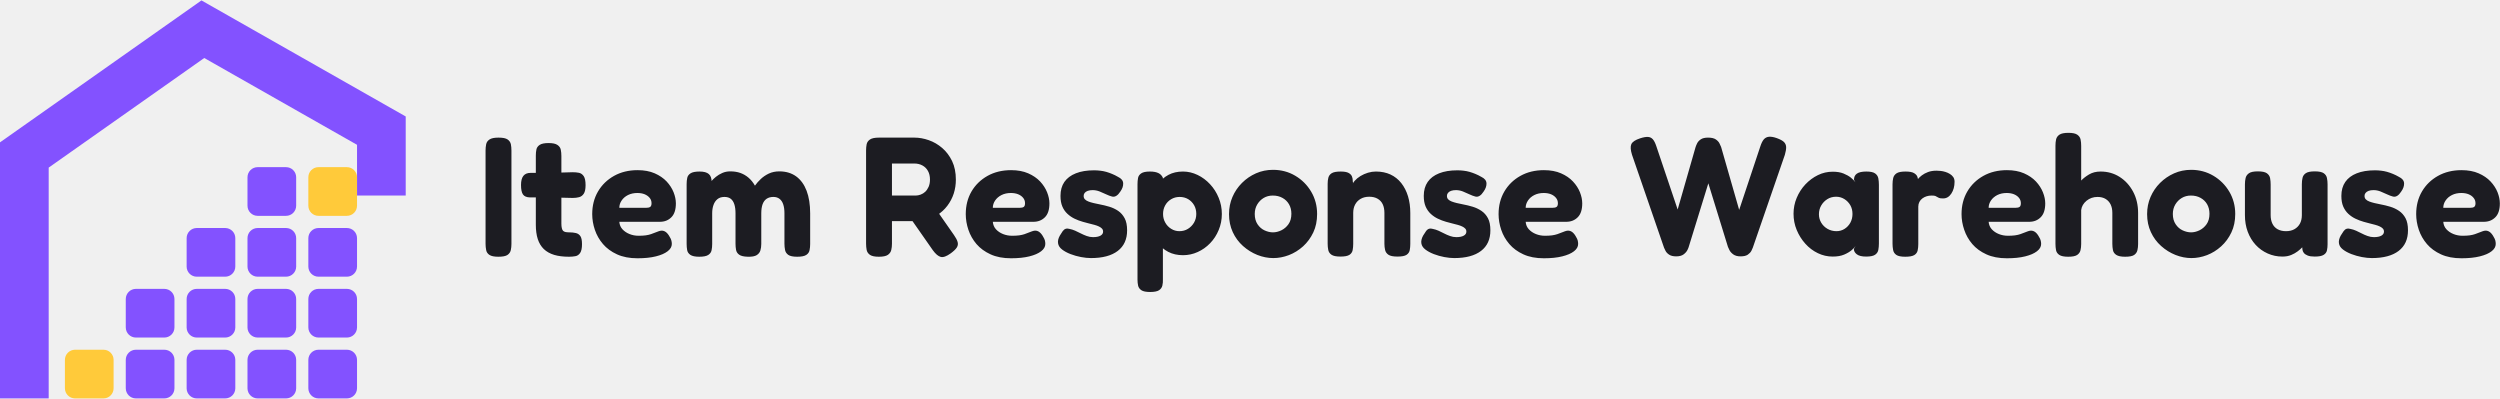
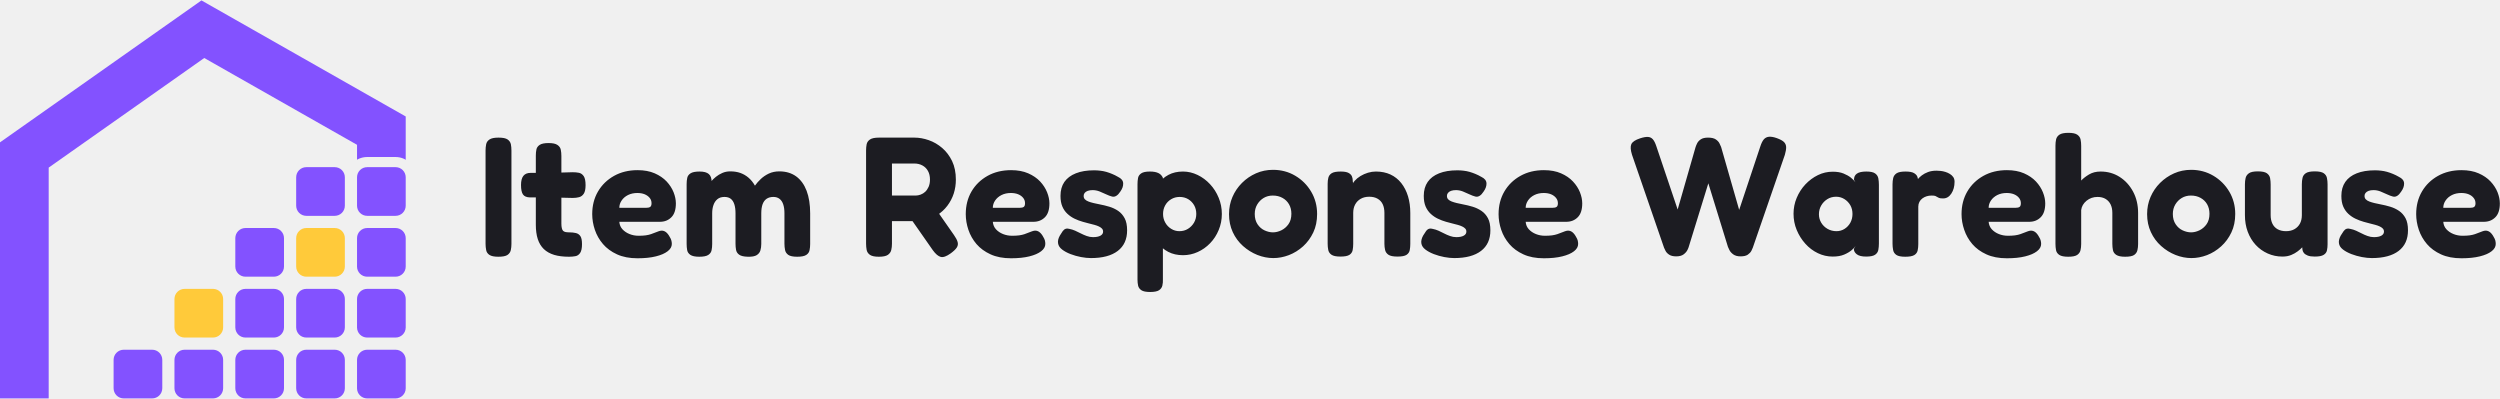
<svg xmlns="http://www.w3.org/2000/svg" viewBox="0 1.8 616.2 98.2" role="img" aria-labelledby="t">
-   <path d="M6 100V40L50 9L94 34V50" fill="none" stroke="#8352ff" stroke-width="12" stroke-linejoin="miter" stroke-miterlimit="4" />
-   <rect x="16" y="88" width="12" height="12" rx="2.5" fill="#ffca3a" />
-   <rect x="31" y="88" width="12" height="12" rx="2.5" fill="#8352ff" />
-   <rect x="31" y="73" width="12" height="12" rx="2.5" fill="#8352ff" />
-   <rect x="46" y="88" width="12" height="12" rx="2.5" fill="#8352ff" />
-   <rect x="46" y="73" width="12" height="12" rx="2.5" fill="#8352ff" />
-   <rect x="46" y="58" width="12" height="12" rx="2.5" fill="#8352ff" />
-   <rect x="61" y="88" width="12" height="12" rx="2.5" fill="#8352ff" />
-   <rect x="61" y="73" width="12" height="12" rx="2.5" fill="#8352ff" />
-   <rect x="61" y="58" width="12" height="12" rx="2.5" fill="#8352ff" />
-   <rect x="61" y="43" width="12" height="12" rx="2.5" fill="#8352ff" />
-   <rect x="76" y="88" width="12" height="12" rx="2.5" fill="#8352ff" />
-   <rect x="76" y="73" width="12" height="12" rx="2.5" fill="#8352ff" />
-   <rect x="76" y="58" width="12" height="12" rx="2.5" fill="#8352ff" />
-   <rect x="76" y="43" width="12" height="12" rx="2.5" fill="#ffca3a" />
+   <defs>
+     <mask id="irw-wall" maskUnits="userSpaceOnUse" x="-10" y="-10" width="130" height="130">
+       <rect x="-10" y="-10" width="130" height="130" fill="#fff" />
+       <rect x="25.5" y="85.5" width="17" height="17" rx="5" fill="#000" />
+       <rect x="40.5" y="85.5" width="17" height="17" rx="5" fill="#000" />
+       <rect x="40.5" y="70.5" width="17" height="17" rx="5" fill="#000" />
+       <rect x="55.5" y="85.5" width="17" height="17" rx="5" fill="#000" />
+       <rect x="55.5" y="70.5" width="17" height="17" rx="5" fill="#000" />
+       <rect x="55.5" y="55.5" width="17" height="17" rx="5" fill="#000" />
+       <rect x="70.5" y="85.5" width="17" height="17" rx="5" fill="#000" />
+       <rect x="70.5" y="70.5" width="17" height="17" rx="5" fill="#000" />
+       <rect x="70.5" y="55.5" width="17" height="17" rx="5" fill="#000" />
+       <rect x="70.5" y="40.5" width="17" height="17" rx="5" fill="#000" />
+       <rect x="85.5" y="85.5" width="17" height="17" rx="5" fill="#000" />
+       <rect x="85.5" y="70.5" width="17" height="17" rx="5" fill="#000" />
+       <rect x="85.5" y="55.5" width="17" height="17" rx="5" fill="#000" />
+       <rect x="85.5" y="40.5" width="17" height="17" rx="5" fill="#000" />
+     </mask>
+   </defs>
+   <path d="M6 100V40L50 9L94 34V100" fill="none" stroke="#8352ff" stroke-width="12" stroke-linejoin="miter" mask="url(#irw-wall)" />
+   <rect x="28" y="88" width="12" height="12" rx="2.5" fill="#8352ff" />
+   <rect x="43" y="88" width="12" height="12" rx="2.5" fill="#8352ff" />
+   <rect x="43" y="73" width="12" height="12" rx="2.5" fill="#ffca3a" />
+   <rect x="58" y="88" width="12" height="12" rx="2.5" fill="#8352ff" />
+   <rect x="58" y="73" width="12" height="12" rx="2.5" fill="#8352ff" />
+   <rect x="58" y="58" width="12" height="12" rx="2.5" fill="#8352ff" />
+   <rect x="73" y="88" width="12" height="12" rx="2.5" fill="#8352ff" />
+   <rect x="73" y="73" width="12" height="12" rx="2.5" fill="#8352ff" />
+   <rect x="73" y="58" width="12" height="12" rx="2.5" fill="#ffca3a" />
+   <rect x="73" y="43" width="12" height="12" rx="2.5" fill="#8352ff" />
+   <rect x="88" y="88" width="12" height="12" rx="2.5" fill="#8352ff" />
+   <rect x="88" y="73" width="12" height="12" rx="2.5" fill="#8352ff" />
+   <rect x="88" y="58" width="12" height="12" rx="2.5" fill="#8352ff" />
+   <rect x="88" y="43" width="12" height="12" rx="2.5" fill="#8352ff" />
  <path d="M122.83 65.08Q121.32 65.08 120.65 64.64Q119.97 64.2 119.83 63.44Q119.68 62.68 119.68 61.89V38.91Q119.68 38.07 119.83 37.36Q119.97 36.64 120.65 36.18Q121.32 35.72 122.87 35.72Q124.47 35.72 125.12 36.18Q125.77 36.64 125.92 37.36Q126.06 38.07 126.06 38.95V61.93Q126.06 62.73 125.9 63.46Q125.73 64.2 125.08 64.64Q124.43 65.08 122.83 65.08ZM140.26 65.08Q138.12 65.08 136.58 64.62Q135.05 64.15 134.04 63.19Q133.04 62.22 132.55 60.73Q132.07 59.24 132.07 57.18V40.13Q132.07 39.29 132.22 38.62Q132.36 37.95 133.04 37.5Q133.71 37.06 135.22 37.06Q136.73 37.06 137.4 37.53Q138.08 37.99 138.22 38.7Q138.37 39.42 138.37 40.26V56.93Q138.37 57.6 138.48 58.04Q138.58 58.48 138.79 58.69Q139 58.9 139.38 58.99Q139.76 59.07 140.3 59.07Q141.23 59.07 141.94 59.24Q142.65 59.41 143.05 60Q143.45 60.58 143.45 61.97Q143.45 63.48 142.99 64.15Q142.53 64.83 141.79 64.95Q141.06 65.08 140.26 65.08ZM130.77 44.41H135.39L141.18 44.25Q141.98 44.25 142.7 44.39Q143.41 44.54 143.87 45.21Q144.33 45.88 144.33 47.44Q144.33 48.87 143.89 49.54Q143.45 50.21 142.74 50.4Q142.02 50.59 141.18 50.59L135.68 50.46H130.6Q129.38 50.42 128.9 49.73Q128.42 49.03 128.42 47.4Q128.42 45.88 129 45.15Q129.59 44.41 130.77 44.41ZM157.14 65.46Q154.2 65.46 152.08 64.49Q149.96 63.52 148.62 61.95Q147.27 60.37 146.62 58.44Q145.97 56.51 145.97 54.58Q145.97 51.43 147.4 48.99Q148.83 46.56 151.35 45.15Q153.87 43.74 157.14 43.74Q159.58 43.74 161.37 44.52Q163.15 45.3 164.31 46.53Q165.46 47.77 166.03 49.2Q166.59 50.63 166.59 51.93Q166.59 54.24 165.48 55.35Q164.37 56.47 162.65 56.47H152.65Q152.73 57.56 153.43 58.32Q154.12 59.07 155.17 59.49Q156.22 59.91 157.4 59.91Q158.4 59.91 159.16 59.81Q159.92 59.7 160.46 59.51Q161.01 59.32 161.47 59.13Q161.93 58.95 162.29 58.82Q162.65 58.69 162.98 58.65Q163.61 58.61 164.14 59.01Q164.66 59.41 165.08 60.21Q165.38 60.67 165.48 61.09Q165.59 61.51 165.59 61.93Q165.59 62.94 164.56 63.73Q163.53 64.53 161.66 64.99Q159.79 65.46 157.14 65.46ZM152.65 53.02H159.29Q159.96 53.02 160.27 52.79Q160.59 52.56 160.59 51.89Q160.59 51.13 160.13 50.57Q159.66 50 158.89 49.68Q158.11 49.37 157.1 49.37Q155.8 49.37 154.79 49.87Q153.78 50.38 153.22 51.22Q152.65 52.06 152.65 53.02ZM172.35 65.08Q170.84 65.08 170.16 64.62Q169.49 64.15 169.37 63.44Q169.24 62.73 169.24 61.89V47.19Q169.24 46.35 169.39 45.65Q169.53 44.96 170.21 44.52Q170.88 44.08 172.43 44.08Q173.99 44.08 174.7 44.69Q175.41 45.3 175.41 46.68L174.87 47.14Q174.95 46.93 175.37 46.43Q175.79 45.93 176.46 45.38Q177.14 44.83 178.04 44.43Q178.94 44.04 179.99 44.04Q181.38 44.04 182.49 44.43Q183.6 44.83 184.51 45.61Q185.41 46.39 186.08 47.56Q186.67 46.72 187.51 45.93Q188.35 45.13 189.5 44.58Q190.66 44.04 192.09 44.04Q194.52 44.04 196.23 45.27Q197.93 46.51 198.81 48.82Q199.69 51.13 199.69 54.41V61.93Q199.69 62.73 199.54 63.46Q199.4 64.2 198.72 64.64Q198.05 65.08 196.5 65.08Q194.94 65.08 194.29 64.62Q193.64 64.15 193.5 63.42Q193.35 62.68 193.35 61.89V54.37Q193.35 53.07 193.05 52.18Q192.76 51.3 192.15 50.82Q191.54 50.34 190.62 50.34Q189.65 50.34 188.98 50.78Q188.31 51.22 187.97 52.12Q187.64 53.02 187.64 54.41V61.93Q187.64 62.77 187.43 63.5Q187.22 64.24 186.52 64.68Q185.83 65.12 184.32 65.08Q182.81 65.04 182.18 64.57Q181.55 64.11 181.42 63.38Q181.29 62.64 181.29 61.89V54.37Q181.29 53.07 181 52.16Q180.71 51.26 180.12 50.8Q179.53 50.34 178.56 50.34Q177.51 50.34 176.84 50.88Q176.17 51.43 175.86 52.33Q175.54 53.23 175.54 54.37V61.93Q175.54 62.77 175.39 63.48Q175.25 64.2 174.57 64.64Q173.9 65.08 172.35 65.08ZM216.62 65.08Q215.1 65.08 214.43 64.62Q213.76 64.15 213.61 63.4Q213.47 62.64 213.47 61.84V38.87Q213.47 38.07 213.61 37.36Q213.76 36.64 214.43 36.18Q215.1 35.72 216.66 35.72H225.39Q227.12 35.72 228.92 36.35Q230.73 36.98 232.24 38.28Q233.75 39.58 234.68 41.52Q235.6 43.45 235.6 46.09Q235.6 47.86 235.08 49.5Q234.55 51.13 233.5 52.52Q232.45 53.91 230.9 54.89Q229.34 55.88 227.33 56.3H219.85V61.89Q219.85 62.68 219.68 63.42Q219.51 64.15 218.84 64.62Q218.17 65.08 216.62 65.08ZM234.34 64.24Q232.79 65.37 231.86 65.12Q230.94 64.87 229.93 63.48L222.54 52.9L229.72 51.97L235.14 59.74Q235.85 60.75 236.04 61.47Q236.23 62.18 235.83 62.81Q235.43 63.44 234.34 64.24ZM219.85 50H225.69Q226.28 50 226.91 49.77Q227.54 49.54 228.04 49.08Q228.54 48.61 228.88 47.86Q229.22 47.1 229.22 46.05Q229.22 44.83 228.73 43.95Q228.25 43.07 227.37 42.59Q226.49 42.1 225.31 42.1H219.85ZM249.21 65.46Q246.27 65.46 244.15 64.49Q242.03 63.52 240.68 61.95Q239.34 60.37 238.69 58.44Q238.04 56.51 238.04 54.58Q238.04 51.43 239.46 48.99Q240.89 46.56 243.41 45.15Q245.93 43.74 249.21 43.74Q251.64 43.74 253.43 44.52Q255.21 45.3 256.37 46.53Q257.52 47.77 258.09 49.2Q258.66 50.63 258.66 51.93Q258.66 54.24 257.55 55.35Q256.43 56.47 254.71 56.47H244.71Q244.8 57.56 245.49 58.32Q246.18 59.07 247.23 59.49Q248.28 59.91 249.46 59.91Q250.47 59.91 251.22 59.81Q251.98 59.7 252.53 59.51Q253.07 59.32 253.53 59.13Q254 58.95 254.35 58.82Q254.71 58.69 255.05 58.65Q255.68 58.61 256.2 59.01Q256.73 59.41 257.15 60.21Q257.44 60.67 257.55 61.09Q257.65 61.51 257.65 61.93Q257.65 62.94 256.62 63.73Q255.59 64.53 253.72 64.99Q251.85 65.46 249.21 65.46ZM244.71 53.02H251.35Q252.02 53.02 252.34 52.79Q252.65 52.56 252.65 51.89Q252.65 51.13 252.19 50.57Q251.73 50 250.95 49.68Q250.17 49.37 249.17 49.37Q247.86 49.37 246.86 49.87Q245.85 50.38 245.28 51.22Q244.71 52.06 244.71 53.02ZM268.91 65.41Q267.77 65.41 266.45 65.16Q265.13 64.91 263.87 64.43Q262.61 63.94 261.77 63.29Q260.93 62.64 260.8 61.8Q260.72 61.38 260.82 60.9Q260.93 60.42 261.22 59.89Q261.51 59.37 261.93 58.78Q262.27 58.32 262.69 58.19Q263.11 58.06 263.66 58.23Q264.33 58.36 265.02 58.67Q265.71 58.99 266.41 59.34Q267.1 59.7 267.86 59.97Q268.61 60.25 269.41 60.25Q270.59 60.25 271.24 59.89Q271.89 59.53 271.89 58.9Q271.89 58.44 271.62 58.15Q271.34 57.85 270.86 57.62Q270.38 57.39 269.75 57.22Q269.12 57.06 268.38 56.87Q267.65 56.68 266.89 56.47Q265.84 56.17 264.87 55.71Q263.91 55.25 263.11 54.51Q262.31 53.78 261.85 52.71Q261.39 51.64 261.39 50.08Q261.39 48.03 262.35 46.64Q263.32 45.25 265.17 44.52Q267.02 43.78 269.66 43.78Q270.42 43.78 271.17 43.87Q271.93 43.95 272.67 44.16Q273.4 44.37 274.11 44.67Q274.83 44.96 275.54 45.38Q276.8 45.97 276.84 46.98Q276.89 47.98 276.13 49.03Q275.67 49.75 275.16 50.06Q274.66 50.38 274.11 50.25Q273.44 50.08 272.67 49.71Q271.89 49.33 271.03 48.99Q270.17 48.66 269.33 48.66Q268.61 48.66 268.11 48.84Q267.6 49.03 267.35 49.35Q267.1 49.66 267.1 50.08Q267.1 50.63 267.42 50.94Q267.73 51.26 268.28 51.47Q268.82 51.68 269.54 51.85Q270.25 52.02 271.09 52.18Q272.22 52.39 273.42 52.75Q274.62 53.11 275.61 53.78Q276.59 54.45 277.2 55.59Q277.81 56.72 277.81 58.57Q277.81 61.89 275.5 63.65Q273.19 65.41 268.91 65.41ZM291.59 64.7Q289.53 64.7 287.95 63.88Q286.38 63.06 285.35 61.65Q284.32 60.25 283.8 58.4Q283.27 56.55 283.31 54.41Q283.31 52.35 283.86 50.48Q284.4 48.61 285.43 47.16Q286.46 45.72 288 44.9Q289.53 44.08 291.59 44.08Q293.43 44.08 295.18 44.92Q296.92 45.76 298.26 47.21Q299.61 48.66 300.38 50.55Q301.16 52.44 301.16 54.54Q301.16 56.64 300.38 58.5Q299.61 60.37 298.26 61.76Q296.92 63.15 295.2 63.92Q293.48 64.7 291.59 64.7ZM283.48 73.77Q281.97 73.77 281.32 73.33Q280.67 72.89 280.52 72.2Q280.37 71.5 280.37 70.71V47.23Q280.37 46.39 280.5 45.69Q280.62 45 281.27 44.54Q281.93 44.08 283.44 44.08Q284.74 44.08 285.52 44.46Q286.29 44.83 286.63 45.63V70.66Q286.67 71.46 286.5 72.18Q286.34 72.89 285.69 73.33Q285.03 73.77 283.48 73.77ZM290.7 58.78Q291.88 58.78 292.8 58.21Q293.73 57.64 294.3 56.68Q294.86 55.71 294.86 54.54Q294.86 53.32 294.32 52.37Q293.77 51.43 292.85 50.88Q291.92 50.34 290.75 50.34Q289.61 50.34 288.67 50.9Q287.72 51.47 287.2 52.41Q286.67 53.36 286.67 54.54Q286.67 55.71 287.22 56.68Q287.76 57.64 288.69 58.21Q289.61 58.78 290.7 58.78ZM313.85 65.41Q311.87 65.41 309.92 64.64Q307.97 63.86 306.37 62.43Q304.77 61 303.85 59.01Q302.93 57.01 302.93 54.58Q302.93 52.31 303.77 50.36Q304.61 48.4 306.12 46.89Q307.63 45.38 309.58 44.52Q311.54 43.66 313.76 43.66Q316.79 43.66 319.24 45.11Q321.7 46.56 323.17 49.03Q324.64 51.51 324.64 54.54Q324.64 57.1 323.7 59.09Q322.75 61.09 321.18 62.52Q319.6 63.94 317.69 64.68Q315.78 65.41 313.85 65.41ZM313.76 59.07Q314.77 59.07 315.82 58.57Q316.87 58.06 317.58 57.06Q318.3 56.05 318.3 54.49Q318.3 53.15 317.71 52.14Q317.12 51.13 316.09 50.57Q315.06 50 313.72 50Q312.46 50 311.47 50.59Q310.49 51.18 309.88 52.2Q309.27 53.23 309.27 54.54Q309.27 56.05 309.96 57.08Q310.65 58.11 311.7 58.59Q312.75 59.07 313.76 59.07ZM330.39 65.04Q328.84 65.04 328.19 64.59Q327.54 64.15 327.39 63.42Q327.24 62.68 327.24 61.89V47.1Q327.24 46.3 327.41 45.61Q327.58 44.92 328.23 44.5Q328.88 44.08 330.44 44.08Q331.78 44.08 332.41 44.43Q333.04 44.79 333.23 45.3Q333.42 45.8 333.42 46.24Q333.42 46.68 333.5 46.85L333.25 47.65Q333.33 47.02 333.9 46.37Q334.47 45.72 335.33 45.19Q336.19 44.67 337.18 44.37Q338.16 44.08 339.13 44.08Q341.15 44.08 342.72 44.81Q344.3 45.55 345.39 46.93Q346.48 48.32 347.05 50.19Q347.61 52.06 347.61 54.28V61.93Q347.61 62.73 347.47 63.46Q347.32 64.2 346.67 64.62Q346.02 65.04 344.46 65.04Q342.87 65.04 342.22 64.59Q341.57 64.15 341.4 63.42Q341.23 62.68 341.23 61.89V54.28Q341.23 53.02 340.81 52.14Q340.39 51.26 339.55 50.78Q338.71 50.29 337.49 50.29Q336.27 50.29 335.39 50.8Q334.51 51.3 334.03 52.18Q333.54 53.07 333.54 54.28V61.93Q333.54 62.73 333.4 63.46Q333.25 64.2 332.6 64.62Q331.95 65.04 330.39 65.04ZM358.45 65.41Q357.32 65.41 355.99 65.16Q354.67 64.91 353.41 64.43Q352.15 63.94 351.31 63.29Q350.47 62.64 350.34 61.8Q350.26 61.38 350.37 60.9Q350.47 60.42 350.76 59.89Q351.06 59.37 351.48 58.78Q351.81 58.32 352.23 58.19Q352.65 58.06 353.2 58.23Q353.87 58.36 354.57 58.67Q355.26 58.99 355.95 59.34Q356.64 59.7 357.4 59.97Q358.16 60.25 358.95 60.25Q360.13 60.25 360.78 59.89Q361.43 59.53 361.43 58.9Q361.43 58.44 361.16 58.15Q360.89 57.85 360.4 57.62Q359.92 57.39 359.29 57.22Q358.66 57.06 357.93 56.87Q357.19 56.68 356.43 56.47Q355.38 56.17 354.42 55.71Q353.45 55.25 352.65 54.51Q351.86 53.78 351.39 52.71Q350.93 51.64 350.93 50.08Q350.93 48.03 351.9 46.64Q352.86 45.25 354.71 44.52Q356.56 43.78 359.21 43.78Q359.96 43.78 360.72 43.87Q361.47 43.95 362.21 44.16Q362.94 44.37 363.66 44.67Q364.37 44.96 365.09 45.38Q366.35 45.97 366.39 46.98Q366.43 47.98 365.67 49.03Q365.21 49.75 364.71 50.06Q364.2 50.38 363.66 50.25Q362.99 50.08 362.21 49.71Q361.43 49.33 360.57 48.99Q359.71 48.66 358.87 48.66Q358.16 48.66 357.65 48.84Q357.15 49.03 356.9 49.35Q356.64 49.66 356.64 50.08Q356.64 50.63 356.96 50.94Q357.27 51.26 357.82 51.47Q358.37 51.68 359.08 51.85Q359.79 52.02 360.63 52.18Q361.77 52.39 362.97 52.75Q364.16 53.11 365.15 53.78Q366.14 54.45 366.75 55.59Q367.35 56.72 367.35 58.57Q367.35 61.89 365.04 63.65Q362.73 65.41 358.45 65.41ZM380.54 65.46Q377.6 65.46 375.48 64.49Q373.36 63.52 372.02 61.95Q370.67 60.37 370.02 58.44Q369.37 56.51 369.37 54.58Q369.37 51.43 370.8 48.99Q372.23 46.56 374.75 45.15Q377.27 43.74 380.54 43.74Q382.98 43.74 384.76 44.52Q386.55 45.3 387.7 46.53Q388.86 47.77 389.43 49.2Q389.99 50.63 389.99 51.93Q389.99 54.24 388.88 55.35Q387.77 56.47 386.04 56.47H376.05Q376.13 57.56 376.83 58.32Q377.52 59.07 378.57 59.49Q379.62 59.91 380.79 59.91Q381.8 59.91 382.56 59.81Q383.31 59.7 383.86 59.51Q384.41 59.32 384.87 59.13Q385.33 58.95 385.69 58.82Q386.04 58.69 386.38 58.65Q387.01 58.61 387.54 59.01Q388.06 59.41 388.48 60.21Q388.77 60.67 388.88 61.09Q388.98 61.51 388.98 61.93Q388.98 62.94 387.96 63.73Q386.93 64.53 385.06 64.99Q383.19 65.46 380.54 65.46ZM376.05 53.02H382.68Q383.36 53.02 383.67 52.79Q383.99 52.56 383.99 51.89Q383.99 51.13 383.52 50.57Q383.06 50 382.29 49.68Q381.51 49.37 380.5 49.37Q379.2 49.37 378.19 49.87Q377.18 50.38 376.62 51.22Q376.05 52.06 376.05 53.02ZM413.13 64.99Q412.04 64.99 411.41 64.57Q410.78 64.15 410.51 63.61Q410.24 63.06 410.15 62.85L402.26 39.96Q401.71 38.2 402.09 37.34Q402.47 36.48 404.27 35.89Q405.45 35.51 406.18 35.55Q406.92 35.59 407.4 36.14Q407.88 36.69 408.26 37.86L413.51 53.44L417.92 38.07Q418.05 37.65 418.32 37.11Q418.59 36.56 419.22 36.14Q419.85 35.72 420.99 35.72Q422.29 35.72 422.94 36.18Q423.59 36.64 423.84 37.19Q424.1 37.74 424.22 38.03L428.67 53.53L433.88 37.9Q434.26 36.73 434.74 36.16Q435.23 35.59 436 35.51Q436.78 35.43 437.96 35.85Q439.22 36.31 439.72 36.81Q440.22 37.32 440.25 38.05Q440.27 38.79 439.93 39.96L432.03 62.85Q431.95 63.1 431.68 63.63Q431.4 64.15 430.8 64.57Q430.19 64.99 429.01 64.99Q427.88 64.99 427.2 64.49Q426.53 63.99 426.26 63.42Q425.99 62.85 425.9 62.64L421.07 46.98L416.24 62.64Q416.2 62.85 415.91 63.44Q415.61 64.03 414.96 64.51Q414.31 64.99 413.13 64.99ZM459.96 65.04Q458.41 65.04 457.68 64.49Q456.94 63.94 456.94 63.15L457.36 62.43Q457.11 62.85 456.39 63.46Q455.68 64.07 454.55 64.55Q453.41 65.04 451.73 65.04Q449.8 65.04 448.06 64.2Q446.31 63.36 444.97 61.86Q443.63 60.37 442.85 58.48Q442.07 56.59 442.07 54.49Q442.07 52.44 442.85 50.57Q443.63 48.7 444.99 47.25Q446.36 45.8 448.08 44.96Q449.8 44.12 451.73 44.12Q453.29 44.12 454.38 44.56Q455.47 45 456.21 45.59Q456.94 46.18 457.32 46.72L456.98 46.14Q456.94 45.13 457.68 44.6Q458.41 44.08 460.01 44.08Q461.52 44.08 462.17 44.54Q462.82 45 462.97 45.76Q463.11 46.51 463.11 47.35V61.84Q463.11 62.64 462.97 63.4Q462.82 64.15 462.17 64.59Q461.52 65.04 459.96 65.04ZM452.66 58.78Q453.75 58.78 454.65 58.21Q455.55 57.64 456.08 56.68Q456.6 55.71 456.6 54.54Q456.6 53.32 456.06 52.37Q455.51 51.43 454.59 50.86Q453.66 50.29 452.57 50.29Q451.35 50.29 450.41 50.88Q449.46 51.47 448.9 52.44Q448.33 53.4 448.33 54.62Q448.33 55.75 448.9 56.7Q449.46 57.64 450.45 58.21Q451.44 58.78 452.66 58.78ZM469.62 65.08Q468.07 65.08 467.42 64.64Q466.77 64.2 466.62 63.44Q466.47 62.68 466.47 61.89V47.23Q466.47 46.39 466.64 45.67Q466.81 44.96 467.46 44.52Q468.11 44.08 469.67 44.08Q471.14 44.08 471.79 44.48Q472.44 44.88 472.61 45.4Q472.77 45.93 472.77 46.3L472.27 46.56Q472.35 46.39 472.71 45.95Q473.07 45.51 473.7 45.02Q474.33 44.54 475.23 44.2Q476.13 43.87 477.31 43.87Q477.77 43.87 478.34 43.93Q478.91 43.99 479.52 44.18Q480.12 44.37 480.63 44.69Q481.13 45 481.45 45.46Q481.76 45.93 481.76 46.6Q481.76 48.32 480.96 49.52Q480.17 50.71 478.95 50.71Q478.23 50.71 477.94 50.59Q477.65 50.46 477.46 50.34Q477.27 50.21 477.02 50.1Q476.76 50 476.09 50Q475.46 50 474.9 50.17Q474.33 50.34 473.85 50.69Q473.36 51.05 473.09 51.57Q472.82 52.1 472.82 52.73V61.97Q472.82 62.77 472.67 63.5Q472.52 64.24 471.85 64.66Q471.18 65.08 469.62 65.08ZM494.66 65.46Q491.72 65.46 489.6 64.49Q487.47 63.52 486.13 61.95Q484.79 60.37 484.14 58.44Q483.48 56.51 483.48 54.58Q483.48 51.43 484.91 48.99Q486.34 46.56 488.86 45.15Q491.38 43.74 494.66 43.74Q497.09 43.74 498.88 44.52Q500.66 45.3 501.82 46.53Q502.97 47.77 503.54 49.2Q504.11 50.63 504.11 51.93Q504.11 54.24 502.99 55.35Q501.88 56.47 500.16 56.47H490.16Q490.25 57.56 490.94 58.32Q491.63 59.07 492.68 59.49Q493.73 59.91 494.91 59.91Q495.92 59.91 496.67 59.81Q497.43 59.7 497.97 59.51Q498.52 59.32 498.98 59.13Q499.44 58.95 499.8 58.82Q500.16 58.69 500.49 58.65Q501.12 58.61 501.65 59.01Q502.17 59.41 502.59 60.21Q502.89 60.67 502.99 61.09Q503.1 61.51 503.1 61.93Q503.1 62.94 502.07 63.73Q501.04 64.53 499.17 64.99Q497.3 65.46 494.66 65.46ZM490.16 53.02H496.8Q497.47 53.02 497.79 52.79Q498.1 52.56 498.1 51.89Q498.1 51.13 497.64 50.57Q497.18 50 496.4 49.68Q495.62 49.37 494.61 49.37Q493.31 49.37 492.3 49.87Q491.3 50.38 490.73 51.22Q490.16 52.06 490.16 53.02ZM509.78 65.08Q508.26 65.08 507.59 64.64Q506.92 64.2 506.77 63.46Q506.63 62.73 506.63 61.89V37.69Q506.63 36.85 506.79 36.14Q506.96 35.43 507.63 34.98Q508.31 34.54 509.82 34.54Q511.37 34.54 512.02 35.01Q512.67 35.47 512.82 36.18Q512.97 36.9 512.97 37.74V46.3Q513.72 45.51 514.92 44.79Q516.12 44.08 517.76 44.08Q520.36 44.08 522.44 45.4Q524.52 46.72 525.76 49.03Q527 51.34 527 54.33V61.93Q527 62.77 526.83 63.48Q526.66 64.2 526.03 64.64Q525.4 65.08 523.8 65.08Q522.33 65.08 521.64 64.64Q520.95 64.2 520.8 63.46Q520.65 62.73 520.65 61.89V54.28Q520.65 53.07 520.23 52.2Q519.81 51.34 519 50.84Q518.18 50.34 517 50.34Q515.45 50.34 514.29 51.28Q513.14 52.23 512.97 53.57V61.93Q512.97 62.77 512.8 63.48Q512.63 64.2 511.98 64.64Q511.33 65.08 509.78 65.08ZM540.14 65.41Q538.17 65.41 536.22 64.64Q534.26 63.86 532.67 62.43Q531.07 61 530.15 59.01Q529.22 57.01 529.22 54.58Q529.22 52.31 530.06 50.36Q530.9 48.4 532.41 46.89Q533.93 45.38 535.88 44.52Q537.83 43.66 540.06 43.66Q543.08 43.66 545.54 45.11Q548 46.56 549.47 49.03Q550.94 51.51 550.94 54.54Q550.94 57.1 549.99 59.09Q549.05 61.09 547.47 62.52Q545.9 63.94 543.99 64.68Q542.07 65.41 540.14 65.41ZM540.06 59.07Q541.07 59.07 542.12 58.57Q543.17 58.06 543.88 57.06Q544.59 56.05 544.59 54.49Q544.59 53.15 544.01 52.14Q543.42 51.13 542.39 50.57Q541.36 50 540.02 50Q538.76 50 537.77 50.59Q536.78 51.18 536.17 52.2Q535.56 53.23 535.56 54.54Q535.56 56.05 536.26 57.08Q536.95 58.11 538 58.59Q539.05 59.07 540.06 59.07ZM562.57 65.04Q560.64 65.04 558.94 64.28Q557.24 63.52 555.98 62.16Q554.72 60.79 554.02 58.92Q553.33 57.06 553.33 54.83V47.23Q553.33 46.39 553.5 45.67Q553.67 44.96 554.32 44.5Q554.97 44.04 556.52 44.04Q558.08 44.04 558.73 44.5Q559.38 44.96 559.53 45.69Q559.67 46.43 559.67 47.27V54.83Q559.67 56.05 560.11 56.95Q560.55 57.85 561.42 58.32Q562.28 58.78 563.45 58.78Q564.67 58.78 565.53 58.29Q566.39 57.81 566.88 56.93Q567.36 56.05 567.36 54.83V47.19Q567.36 46.35 567.53 45.63Q567.69 44.92 568.35 44.48Q569 44.04 570.55 44.04Q572.1 44.04 572.76 44.5Q573.41 44.96 573.55 45.69Q573.7 46.43 573.7 47.23V62.01Q573.7 62.81 573.55 63.5Q573.41 64.2 572.73 64.62Q572.06 65.04 570.55 65.04Q569.42 65.04 568.79 64.78Q568.16 64.53 567.86 64.15Q567.57 63.78 567.51 63.36Q567.44 62.94 567.44 62.6L567.99 62.14Q567.86 62.31 567.44 62.77Q567.02 63.23 566.33 63.75Q565.64 64.28 564.71 64.66Q563.79 65.04 562.57 65.04ZM584.62 65.41Q583.49 65.41 582.16 65.16Q580.84 64.91 579.58 64.43Q578.32 63.94 577.48 63.29Q576.64 62.64 576.51 61.8Q576.43 61.38 576.54 60.9Q576.64 60.42 576.93 59.89Q577.23 59.37 577.65 58.78Q577.98 58.32 578.4 58.19Q578.82 58.06 579.37 58.23Q580.04 58.36 580.74 58.67Q581.43 58.99 582.12 59.34Q582.81 59.7 583.57 59.97Q584.33 60.25 585.12 60.25Q586.3 60.25 586.95 59.89Q587.6 59.53 587.6 58.9Q587.6 58.44 587.33 58.15Q587.06 57.85 586.57 57.62Q586.09 57.39 585.46 57.22Q584.83 57.06 584.1 56.87Q583.36 56.68 582.6 56.47Q581.55 56.17 580.59 55.71Q579.62 55.25 578.82 54.51Q578.03 53.78 577.56 52.71Q577.1 51.64 577.1 50.08Q577.1 48.03 578.07 46.64Q579.03 45.25 580.88 44.52Q582.73 43.78 585.38 43.78Q586.13 43.78 586.89 43.87Q587.64 43.95 588.38 44.16Q589.11 44.37 589.83 44.67Q590.54 44.96 591.26 45.38Q592.52 45.97 592.56 46.98Q592.6 47.98 591.84 49.03Q591.38 49.75 590.88 50.06Q590.37 50.38 589.83 50.25Q589.16 50.08 588.38 49.71Q587.6 49.33 586.74 48.99Q585.88 48.66 585.04 48.66Q584.33 48.66 583.82 48.84Q583.32 49.03 583.07 49.35Q582.81 49.66 582.81 50.08Q582.81 50.63 583.13 50.94Q583.44 51.26 583.99 51.47Q584.54 51.68 585.25 51.85Q585.96 52.02 586.8 52.18Q587.94 52.39 589.14 52.75Q590.33 53.11 591.32 53.78Q592.31 54.45 592.92 55.59Q593.52 56.72 593.52 58.57Q593.52 61.89 591.21 63.65Q588.9 65.41 584.62 65.41ZM606.71 65.46Q603.77 65.46 601.65 64.49Q599.53 63.52 598.19 61.95Q596.84 60.37 596.19 58.44Q595.54 56.51 595.54 54.58Q595.54 51.43 596.97 48.99Q598.4 46.56 600.92 45.15Q603.44 43.74 606.71 43.74Q609.15 43.74 610.93 44.52Q612.72 45.3 613.87 46.53Q615.03 47.77 615.6 49.2Q616.16 50.63 616.16 51.93Q616.16 54.24 615.05 55.35Q613.94 56.47 612.21 56.47H602.22Q602.3 57.56 603 58.32Q603.69 59.07 604.74 59.49Q605.79 59.91 606.96 59.91Q607.97 59.91 608.73 59.81Q609.48 59.7 610.03 59.51Q610.58 59.32 611.04 59.13Q611.5 58.95 611.86 58.82Q612.21 58.69 612.55 58.65Q613.18 58.61 613.71 59.01Q614.23 59.41 614.65 60.21Q614.94 60.67 615.05 61.09Q615.15 61.51 615.15 61.93Q615.15 62.94 614.13 63.73Q613.1 64.53 611.23 64.99Q609.36 65.46 606.71 65.46ZM602.22 53.02H608.85Q609.53 53.02 609.84 52.79Q610.16 52.56 610.16 51.89Q610.16 51.13 609.69 50.57Q609.23 50 608.46 49.68Q607.68 49.37 606.67 49.37Q605.37 49.37 604.36 49.87Q603.35 50.38 602.79 51.22Q602.22 52.06 602.22 53.02Z" fill="#1c1c22" />
</svg>
